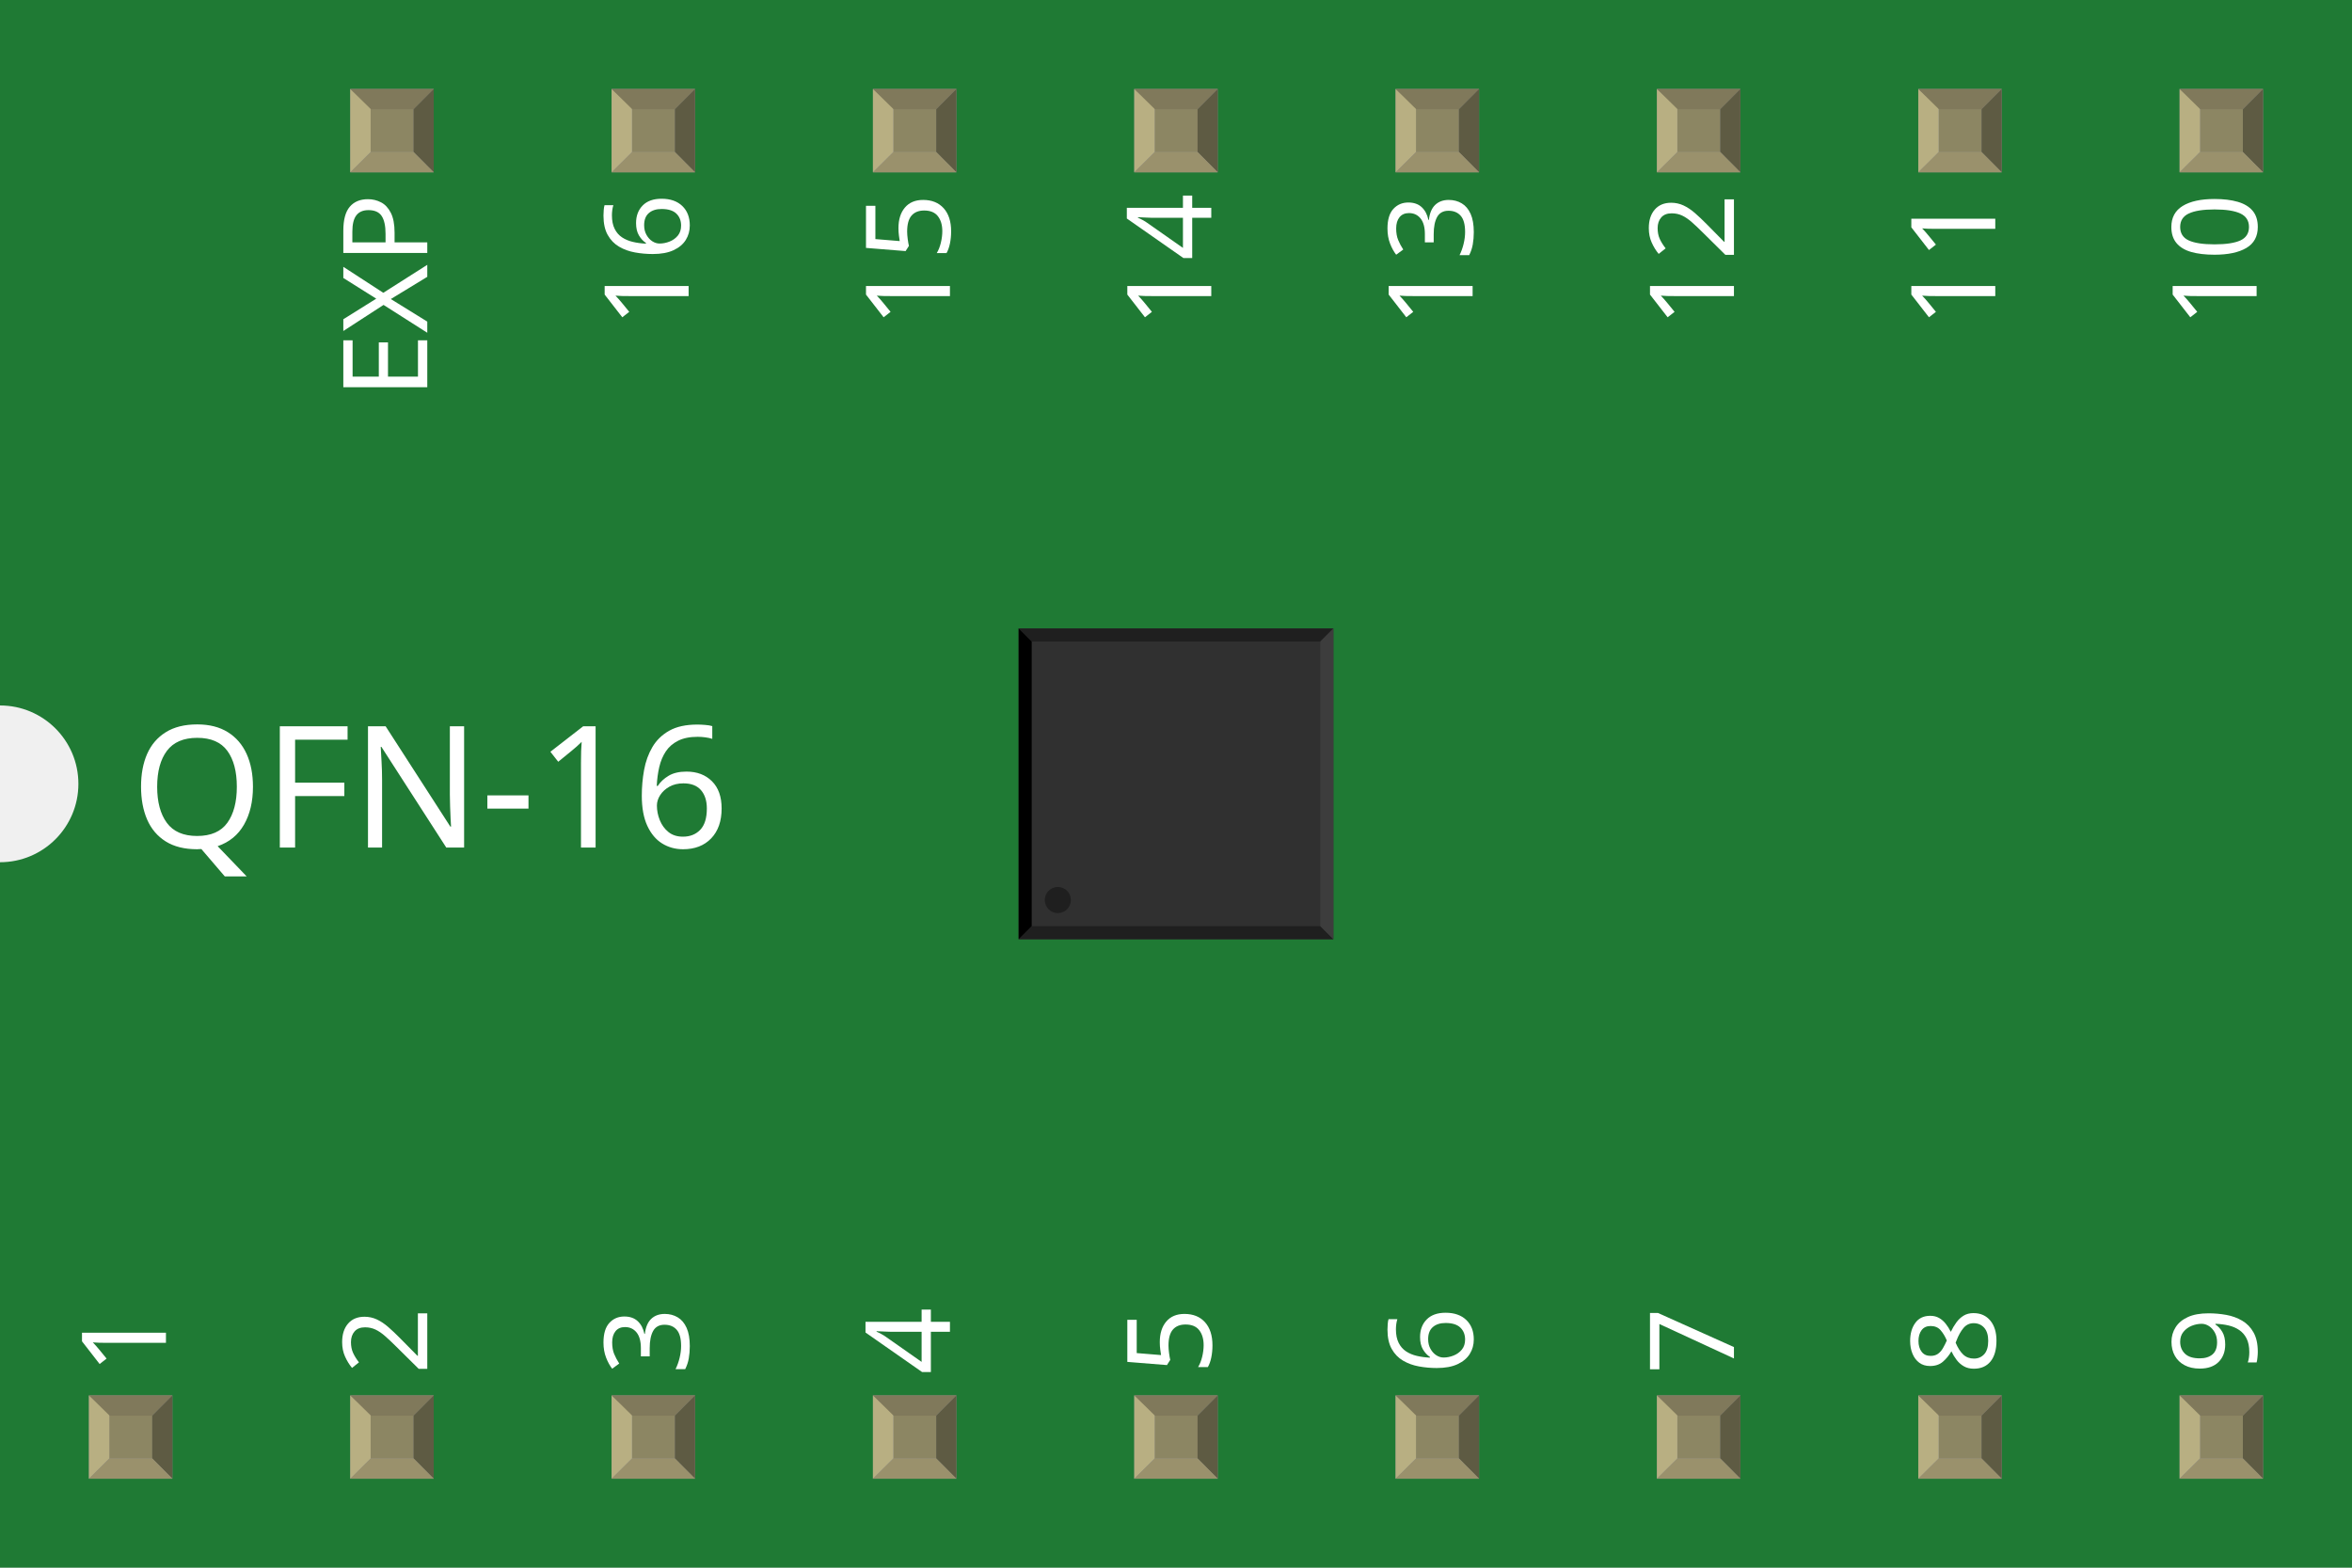
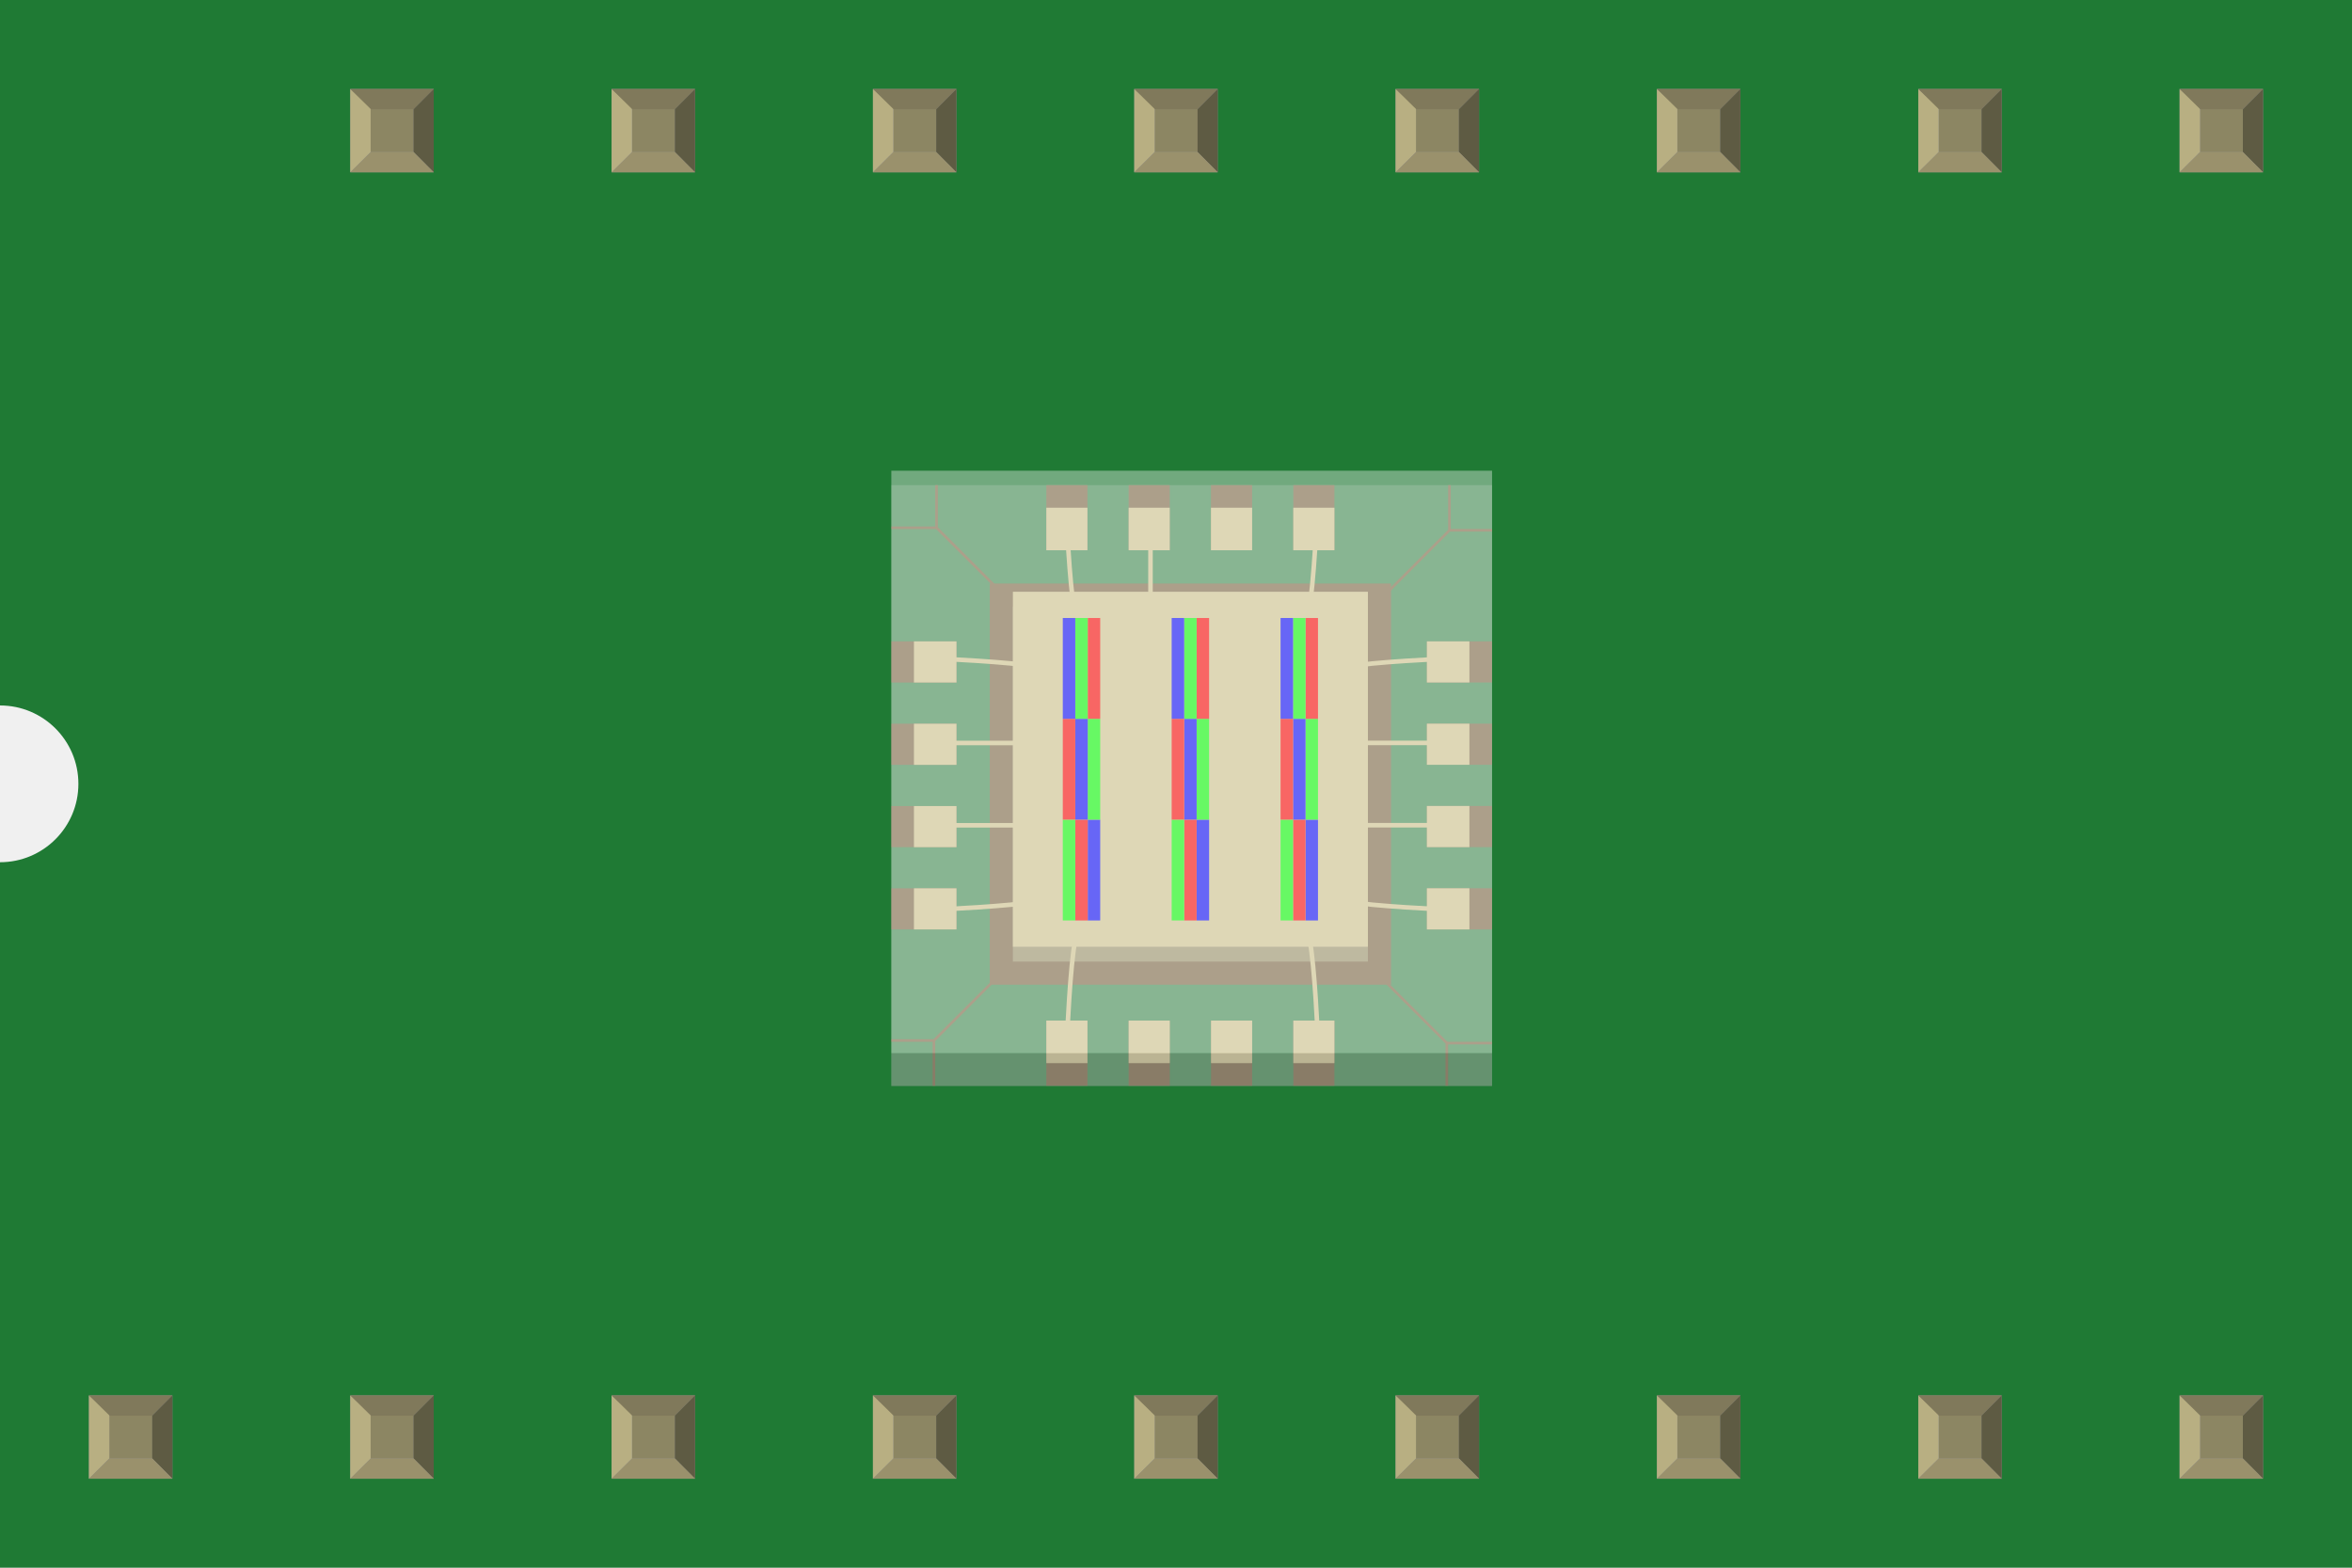
<svg xmlns="http://www.w3.org/2000/svg" width="0.9in" x="0in" version="1.2" y="0in" height="0.6in" viewBox="0 0 900 600" baseProfile="tiny">
  <g id="breadboard">
    <g id="icon">
      <path fill="#1F7A34" stroke="none" stroke-width="0" d="M0,0L0,270A30,30 0 0 1 0,330L0,600L900,600L900,0L0,0z" />
-       <g transform="translate(329.567,181.067)">
-         <g transform="matrix(0.5, 0, 0, 0.5, 60.2165, 59.4665)">
-           <rect width="31.496" x="12.165" y="63.315" fill="#8c8c8c" connectorname="1" height="15.748" stroke="none" stroke-linecap="round" stroke-width="0" />
-           <rect width="31.496" x="12.165" y="94.811" fill="#8c8c8c" connectorname="2" height="15.748" stroke="none" stroke-linecap="round" stroke-width="0" />
-           <rect width="31.496" x="12.165" y="126.307" fill="#8c8c8c" connectorname="3" height="15.748" stroke="none" stroke-linecap="round" stroke-width="0" />
-           <rect width="31.496" x="12.165" y="157.803" fill="#8c8c8c" connectorname="4" height="15.748" stroke="none" stroke-linecap="round" stroke-width="0" />
-           <rect width="13.78" x="66.299" y="195.205" fill="#8c8c8c" connectorname="5" height="31.496" stroke="none" stroke-linecap="round" stroke-width="0" />
-           <rect width="15.748" x="96.811" y="195.205" fill="#8c8c8c" connectorname="6" height="31.496" stroke="none" stroke-linecap="round" stroke-width="0" />
-           <rect width="15.748" x="128.307" y="195.205" fill="#8c8c8c" connectorname="7" height="31.496" stroke="none" stroke-linecap="round" stroke-width="0" />
-           <rect width="15.748" x="159.803" y="195.205" fill="#8c8c8c" connectorname="8" height="31.496" stroke="none" stroke-linecap="round" stroke-width="0" />
-           <rect width="31.496" x="197.205" y="157.803" fill="#8c8c8c" connectorname="9" height="15.748" stroke="none" stroke-linecap="round" stroke-width="0" />
-           <rect width="31.496" x="197.205" y="126.307" fill="#8c8c8c" connectorname="10" height="15.748" stroke="none" stroke-linecap="round" stroke-width="0" />
-           <rect width="31.496" x="197.205" y="94.811" fill="#8c8c8c" connectorname="11" height="15.748" stroke="none" stroke-linecap="round" stroke-width="0" />
-           <rect width="31.496" x="197.205" y="63.315" fill="#8c8c8c" connectorname="12" height="15.748" stroke="none" stroke-linecap="round" stroke-width="0" />
-           <rect width="15.748" x="159.803" y="10.165" fill="#8c8c8c" connectorname="13" height="31.496" stroke="none" stroke-linecap="round" stroke-width="0" />
-           <rect width="15.748" x="128.307" y="10.165" fill="#8c8c8c" connectorname="14" height="31.496" stroke="none" stroke-linecap="round" stroke-width="0" />
-           <rect width="15.748" x="96.811" y="10.165" fill="#8c8c8c" connectorname="15" height="31.496" stroke="none" stroke-linecap="round" stroke-width="0" />
-           <rect width="15.748" x="65.315" y="10.165" fill="#8c8c8c" connectorname="16" height="31.496" stroke="none" stroke-linecap="round" stroke-width="0" />
-           <rect width="125.59" x="57.638" y="55.638" fill="#8c8c8c" connectorname="EXP" height="125.59" stroke="none" stroke-linecap="round" stroke-width="0" />
-           <rect width="240.866" x="0" y="0" fill="#303030" height="237.866" stroke="none" stroke-width="0" />
-           <polygon fill="#1f1f1f" points="0,0 240.866,0 230.866,10 10,10" />
-           <polygon fill="#1f1f1f" points="0,237.866 240.866,237.866 230.866,227.866 10,227.866" />
-           <polygon fill="#000000" points="0,0 0,237.866 10,227.866 10,10" />
-           <polygon fill="#3d3d3d" points="240.866,0 240.866,237.866 230.866,227.866 230.866,10" />
-           <circle fill="#1f1f1f" cx="30" cy="207.866" stroke="none" r="10" stroke-width="0" />
-         </g>
-       </g>
-       <text x="50" y="324.375" font-family="OCRA" fill="white" text-anchor="start" stroke="none" id="label" stroke-width="0" font-size="65">QFN-16</text>
-       <g transform="translate(63.5,526.05)">
-         <g transform="rotate(-90)">
-           <text x="0" y="0" font-family="OCRA" fill="white" text-anchor="start" stroke="none" stroke-width="0" font-size="45">1</text>
-         </g>
-       </g>
-       <g transform="translate(163.5,526.05)">
-         <g transform="rotate(-90)">
-           <text x="0" y="0" font-family="OCRA" fill="white" text-anchor="start" stroke="none" stroke-width="0" font-size="45">2</text>
-         </g>
-       </g>
-       <g transform="translate(163.5,73.95)">
-         <g transform="rotate(-90)">
-           <text x="0" y="0" font-family="OCRA" fill="white" text-anchor="end" stroke="none" stroke-width="0" font-size="45">EXP</text>
-         </g>
-       </g>
-       <g transform="translate(263.5,526.05)">
-         <g transform="rotate(-90)">
-           <text x="0" y="0" font-family="OCRA" fill="white" text-anchor="start" stroke="none" stroke-width="0" font-size="45">3</text>
-         </g>
-       </g>
-       <g transform="translate(263.5,73.95)">
-         <g transform="rotate(-90)">
-           <text x="0" y="0" font-family="OCRA" fill="white" text-anchor="end" stroke="none" stroke-width="0" font-size="45">16</text>
-         </g>
-       </g>
-       <g transform="translate(363.5,526.05)">
-         <g transform="rotate(-90)">
-           <text x="0" y="0" font-family="OCRA" fill="white" text-anchor="start" stroke="none" stroke-width="0" font-size="45">4</text>
-         </g>
-       </g>
-       <g transform="translate(363.5,73.95)">
-         <g transform="rotate(-90)">
-           <text x="0" y="0" font-family="OCRA" fill="white" text-anchor="end" stroke="none" stroke-width="0" font-size="45">15</text>
-         </g>
-       </g>
-       <g transform="translate(463.5,526.05)">
-         <g transform="rotate(-90)">
-           <text x="0" y="0" font-family="OCRA" fill="white" text-anchor="start" stroke="none" stroke-width="0" font-size="45">5</text>
-         </g>
-       </g>
-       <g transform="translate(463.5,73.95)">
-         <g transform="rotate(-90)">
-           <text x="0" y="0" font-family="OCRA" fill="white" text-anchor="end" stroke="none" stroke-width="0" font-size="45">14</text>
-         </g>
-       </g>
-       <g transform="translate(563.5,526.05)">
-         <g transform="rotate(-90)">
-           <text x="0" y="0" font-family="OCRA" fill="white" text-anchor="start" stroke="none" stroke-width="0" font-size="45">6</text>
-         </g>
-       </g>
-       <g transform="translate(563.5,73.95)">
-         <g transform="rotate(-90)">
-           <text x="0" y="0" font-family="OCRA" fill="white" text-anchor="end" stroke="none" stroke-width="0" font-size="45">13</text>
-         </g>
-       </g>
-       <g transform="translate(663.5,526.05)">
-         <g transform="rotate(-90)">
-           <text x="0" y="0" font-family="OCRA" fill="white" text-anchor="start" stroke="none" stroke-width="0" font-size="45">7</text>
-         </g>
-       </g>
-       <g transform="translate(663.5,73.95)">
-         <g transform="rotate(-90)">
-           <text x="0" y="0" font-family="OCRA" fill="white" text-anchor="end" stroke="none" stroke-width="0" font-size="45">12</text>
-         </g>
-       </g>
-       <g transform="translate(763.5,526.05)">
-         <g transform="rotate(-90)">
-           <text x="0" y="0" font-family="OCRA" fill="white" text-anchor="start" stroke="none" stroke-width="0" font-size="45">8</text>
-         </g>
-       </g>
-       <g transform="translate(763.5,73.95)">
-         <g transform="rotate(-90)">
-           <text x="0" y="0" font-family="OCRA" fill="white" text-anchor="end" stroke="none" stroke-width="0" font-size="45">11</text>
-         </g>
-       </g>
-       <g transform="translate(863.5,526.05)">
-         <g transform="rotate(-90)">
-           <text x="0" y="0" font-family="OCRA" fill="white" text-anchor="start" stroke="none" stroke-width="0" font-size="45">9</text>
-         </g>
-       </g>
-       <g transform="translate(863.5,73.95)">
-         <g transform="rotate(-90)">
-           <text x="0" y="0" font-family="OCRA" fill="white" text-anchor="end" stroke="none" stroke-width="0" font-size="45">10</text>
-         </g>
+       <g transform="translate(335.07,181.666)">
+         <rect width="229.875" x="6" opacity="0.19" y="4" fill="#E6E6E6" height="229.875" />
+         <g>
+           <rect width="15.75" x="65.306" y="208.944" fill="#7F6B48" height="24.931" />
+           <rect width="15.75" x="96.806" y="208.944" fill="#7F6B48" height="24.931" />
+           <rect width="15.736" x="128.333" y="208.944" fill="#7F6B48" height="24.931" />
+           <rect width="15.736" x="159.819" y="208.944" fill="#7F6B48" height="24.931" />
+           <rect width="15.75" x="65.306" y="208.944" fill="#D1C690" height="16.278" />
+           <rect width="15.75" x="96.806" y="208.944" fill="#D1C690" height="16.278" />
+           <rect width="15.736" x="128.333" y="208.944" fill="#D1C690" height="16.278" />
+           <rect width="15.736" x="159.819" y="208.944" fill="#D1C690" height="16.278" />
+         </g>
+         <g>
+           <rect width="15.75" x="159.806" y="4" fill="#7F6B48" height="24.931" />
+           <rect width="15.75" x="128.306" y="4" fill="#7F6B48" height="24.931" />
+           <rect width="15.736" x="96.806" y="4" fill="#7F6B48" height="24.931" />
+           <rect width="15.736" x="65.306" y="4" fill="#7F6B48" height="24.931" />
+           <rect width="15.75" x="159.806" y="12.653" fill="#D1C690" height="16.278" />
+           <rect width="15.75" x="128.306" y="12.653" fill="#D1C690" height="16.278" />
+           <rect width="15.736" x="96.806" y="12.653" fill="#D1C690" height="16.278" />
+           <rect width="15.736" x="65.306" y="12.653" fill="#D1C690" height="16.278" />
+         </g>
+         <g>
+           <rect width="24.931" x="6" y="63.806" fill="#7F6B48" height="15.75" />
+           <rect width="24.931" x="6" y="95.319" fill="#7F6B48" height="15.75" />
+           <rect width="24.931" x="6" y="126.833" fill="#7F6B48" height="15.736" />
+           <rect width="24.931" x="6" y="158.319" fill="#7F6B48" height="15.736" />
+           <rect width="16.278" x="14.653" y="63.806" fill="#D1C690" height="15.75" />
+           <rect width="16.278" x="14.653" y="95.319" fill="#D1C690" height="15.75" />
+           <rect width="16.278" x="14.653" y="126.833" fill="#D1C690" height="15.736" />
+           <rect width="16.278" x="14.653" y="158.319" fill="#D1C690" height="15.736" />
+         </g>
+         <g>
+           <rect width="24.931" x="210.931" y="158.306" fill="#7F6B48" height="15.75" />
+           <rect width="24.931" x="210.931" y="126.806" fill="#7F6B48" height="15.75" />
+           <rect width="24.931" x="210.931" y="95.306" fill="#7F6B48" height="15.736" />
+           <rect width="24.931" x="210.931" y="63.806" fill="#7F6B48" height="15.736" />
+           <rect width="16.278" x="210.931" y="158.306" fill="#D1C690" height="15.75" />
+           <rect width="16.278" x="210.931" y="126.806" fill="#D1C690" height="15.75" />
+           <rect width="16.278" x="210.931" y="95.306" fill="#D1C690" height="15.736" />
+           <rect width="16.278" x="210.931" y="63.806" fill="#D1C690" height="15.736" />
+         </g>
+         <g>
+           <g>
+             <g>
+               <g>
+                 <polyline fill="none" points="60.722,178.153,22.306,216.569,6,216.569" stroke="#7F6B48" stroke-miterlimit="10" />
+                 <line fill="none" stroke="#7F6B48" y1="216.569" x1="22.306" y2="233.875" x2="22.306" stroke-miterlimit="10" />
+               </g>
+               <g>
+                 <polyline fill="none" points="61.722,58.722,23.306,20.319,23.306,4" stroke="#7F6B48" stroke-miterlimit="10" />
+                 <line fill="none" stroke="#7F6B48" y1="20.319" x1="23.306" y2="20.319" x2="6" stroke-miterlimit="10" />
+               </g>
+               <g>
+                 <polyline fill="none" points="181.139,59.722,219.556,21.306,235.861,21.306" stroke="#7F6B48" stroke-miterlimit="10" />
+                 <line fill="none" stroke="#7F6B48" y1="21.306" x1="219.556" y2="4" x2="219.556" stroke-miterlimit="10" />
+               </g>
+               <g>
+                 <polyline fill="none" points="180.139,179.139,218.556,217.556,218.556,233.875" stroke="#7F6B48" stroke-miterlimit="10" />
+                 <line fill="none" stroke="#7F6B48" y1="217.556" x1="218.556" y2="217.556" x2="235.861" stroke-miterlimit="10" />
+               </g>
+             </g>
+             <rect width="153.542" x="43.667" y="41.667" fill="#7F6B48" height="153.542" />
+           </g>
+         </g>
+         <rect width="135.847" x="52.514" y="50.5" fill="#9D956C" height="135.847" />
+         <rect width="135.847" x="52.514" y="44.819" fill="#D1C690" height="135.861" />
+         <rect width="229.875" x="6" opacity="0.39" y="221.403" fill="#999999" height="12.639" />
+         <g opacity="0.93">
+           <g>
+             <g>
+               <g>
+                 <rect width="4.778" x="164.486" y="132.042" fill="#0000FF" height="38.583" />
+               </g>
+               <g>
+                 <rect width="4.778" x="159.708" y="132.042" fill="#FF0000" height="38.583" />
+               </g>
+               <g>
+                 <rect width="4.778" x="154.944" y="132.042" fill="#00FF00" height="38.583" />
+               </g>
+             </g>
+             <g>
+               <g>
+                 <rect width="4.778" x="164.486" y="93.444" fill="#00FF00" height="38.583" />
+               </g>
+               <g>
+                 <rect width="4.778" x="159.708" y="93.444" fill="#0000FF" height="38.583" />
+               </g>
+               <g>
+                 <rect width="4.778" x="154.944" y="93.444" fill="#FF0000" height="38.583" />
+               </g>
+             </g>
+             <g>
+               <g>
+                 <rect width="4.778" x="164.486" y="54.861" fill="#FF0000" height="38.583" />
+               </g>
+               <g>
+                 <rect width="4.778" x="159.708" y="54.861" fill="#00FF00" height="38.583" />
+               </g>
+               <g>
+                 <rect width="4.778" x="154.944" y="54.861" fill="#0000FF" height="38.583" />
+               </g>
+             </g>
+           </g>
+           <g>
+             <g>
+               <g>
+                 <rect width="4.778" x="122.819" y="132.042" fill="#0000FF" height="38.583" />
+               </g>
+               <g>
+                 <rect width="4.778" x="118.042" y="132.042" fill="#FF0000" height="38.583" />
+               </g>
+               <g>
+                 <rect width="4.778" x="113.278" y="132.042" fill="#00FF00" height="38.583" />
+               </g>
+             </g>
+             <g>
+               <g>
+                 <rect width="4.778" x="122.819" y="93.444" fill="#00FF00" height="38.583" />
+               </g>
+               <g>
+                 <rect width="4.778" x="118.042" y="93.444" fill="#0000FF" height="38.583" />
+               </g>
+               <g>
+                 <rect width="4.778" x="113.278" y="93.444" fill="#FF0000" height="38.583" />
+               </g>
+             </g>
+             <g>
+               <g>
+                 <rect width="4.778" x="122.819" y="54.861" fill="#FF0000" height="38.583" />
+               </g>
+               <g>
+                 <rect width="4.778" x="118.042" y="54.861" fill="#00FF00" height="38.583" />
+               </g>
+               <g>
+                 <rect width="4.778" x="113.278" y="54.861" fill="#0000FF" height="38.583" />
+               </g>
+             </g>
+           </g>
+           <g>
+             <g>
+               <g>
+                 <rect width="4.778" x="81.153" y="132.042" fill="#0000FF" height="38.583" />
+               </g>
+               <g>
+                 <rect width="4.778" x="76.375" y="132.042" fill="#FF0000" height="38.583" />
+               </g>
+               <g>
+                 <rect width="4.778" x="71.611" y="132.042" fill="#00FF00" height="38.583" />
+               </g>
+             </g>
+             <g>
+               <g>
+                 <rect width="4.778" x="81.153" y="93.444" fill="#00FF00" height="38.583" />
+               </g>
+               <g>
+                 <rect width="4.778" x="76.375" y="93.444" fill="#0000FF" height="38.583" />
+               </g>
+               <g>
+                 <rect width="4.778" x="71.611" y="93.444" fill="#FF0000" height="38.583" />
+               </g>
+             </g>
+             <g>
+               <g>
+                 <rect width="4.778" x="81.153" y="54.861" fill="#FF0000" height="38.583" />
+               </g>
+               <g>
+                 <rect width="4.778" x="76.375" y="54.861" fill="#00FF00" height="38.583" />
+               </g>
+               <g>
+                 <rect width="4.778" x="71.611" y="54.861" fill="#0000FF" height="38.583" />
+               </g>
+             </g>
+           </g>
+         </g>
+         <path fill="none" stroke="#D1C690" stroke-width="1.736" d="M73.181,216.569c0,0,1.236,-29.111,3.194,-38.417" stroke-miterlimit="10" />
+         <path fill="none" stroke="#D1C690" stroke-width="1.736" d="M169.264,216.569c0,0,-1.25,-29.111,-3.194,-38.417" stroke-miterlimit="10" />
+         <g>
+           <path fill="none" stroke="#D1C690" stroke-width="1.736" d="M23.306,70.389c0,0,29.111,1.236,38.417,3.194" stroke-miterlimit="10" />
+           <path fill="none" stroke="#D1C690" stroke-width="1.736" d="M23.306,166.458c0,0,29.111,-1.25,38.417,-3.194" stroke-miterlimit="10" />
+           <line fill="none" stroke="#D1C690" y1="102.694" stroke-width="1.736" x1="25.819" y2="102.694" x2="56.625" stroke-miterlimit="10" />
+           <line fill="none" stroke="#D1C690" y1="134.194" stroke-width="1.736" x1="25.819" y2="134.194" x2="56.625" stroke-miterlimit="10" />
+         </g>
+         <path fill="none" stroke="#D1C690" stroke-width="1.736" d="M218.556,166.458c0,0,-29.111,-1.236,-38.417,-3.181" stroke-miterlimit="10" />
+         <path fill="none" stroke="#D1C690" stroke-width="1.736" d="M218.556,70.403c0,0,-29.111,1.25,-38.417,3.194" stroke-miterlimit="10" />
+         <line fill="none" stroke="#D1C690" y1="134.167" stroke-width="1.736" x1="216.042" y2="134.167" x2="185.222" stroke-miterlimit="10" />
+         <line fill="none" stroke="#D1C690" y1="102.667" stroke-width="1.736" x1="216.042" y2="102.667" x2="185.222" stroke-miterlimit="10" />
+         <path fill="none" stroke="#D1C690" stroke-width="1.736" d="M168.958,13.556c0,0,-1.25,29.111,-3.194,38.417" stroke-miterlimit="10" />
+         <path fill="none" stroke="#D1C690" stroke-width="1.736" d="M72.903,13.556c0,0,1.25,29.111,3.194,38.417" stroke-miterlimit="10" />
+         <line fill="none" stroke="#D1C690" y1="16.056" stroke-width="1.736" x1="105.167" y2="46.875" x2="105.167" stroke-miterlimit="10" />
+         <rect width="229.875" x="6" opacity="0.39" y="-1.514" fill="#F2F2F2" height="222.917" />
      </g>
    </g>
    <g transform="translate(34.035,534.05)">
      <rect width="31.93" x="0" y="0" fill="#8D8C8C" height="31.9" id="connector0pin" />
      <rect width="16.444" x="7.792" y="7.735" fill="#8C8663" height="16.415" />
      <polygon fill="#B8AF82" points="0,31.9,7.792,24.137,7.792,6.972,0,0" />
      <polygon fill="#80795B" points="24.208,7.763,7.903,7.763,0,0,31.93,0" />
      <polygon fill="#5E5B43" points="24.208,24.137,24.208,7.763,31.93,0,31.93,31.9" />
      <polygon fill="#9A916C" points="0,31.9,7.875,24.137,24.208,24.137,31.93,31.9" />
    </g>
    <g transform="translate(134.035,534.05)">
      <rect width="31.93" x="0" y="0" fill="#8D8C8C" height="31.9" id="connector1pin" />
      <rect width="16.444" x="7.792" y="7.735" fill="#8C8663" height="16.415" />
      <polygon fill="#B8AF82" points="0,31.9,7.792,24.137,7.792,6.972,0,0" />
      <polygon fill="#80795B" points="24.208,7.763,7.903,7.763,0,0,31.93,0" />
      <polygon fill="#5E5B43" points="24.208,24.137,24.208,7.763,31.93,0,31.93,31.9" />
      <polygon fill="#9A916C" points="0,31.9,7.875,24.137,24.208,24.137,31.93,31.9" />
    </g>
    <g transform="translate(134.035,34.05)">
      <rect width="31.93" x="0" y="0" fill="#8D8C8C" height="31.9" id="connector16pin" />
      <rect width="16.444" x="7.792" y="7.735" fill="#8C8663" height="16.415" />
      <polygon fill="#B8AF82" points="0,31.9,7.792,24.137,7.792,6.972,0,0" />
      <polygon fill="#80795B" points="24.208,7.763,7.903,7.763,0,0,31.93,0" />
      <polygon fill="#5E5B43" points="24.208,24.137,24.208,7.763,31.93,0,31.93,31.9" />
      <polygon fill="#9A916C" points="0,31.9,7.875,24.137,24.208,24.137,31.93,31.9" />
    </g>
    <g transform="translate(234.035,534.05)">
      <rect width="31.93" x="0" y="0" fill="#8D8C8C" height="31.9" id="connector2pin" />
      <rect width="16.444" x="7.792" y="7.735" fill="#8C8663" height="16.415" />
      <polygon fill="#B8AF82" points="0,31.9,7.792,24.137,7.792,6.972,0,0" />
      <polygon fill="#80795B" points="24.208,7.763,7.903,7.763,0,0,31.93,0" />
      <polygon fill="#5E5B43" points="24.208,24.137,24.208,7.763,31.93,0,31.93,31.9" />
      <polygon fill="#9A916C" points="0,31.9,7.875,24.137,24.208,24.137,31.93,31.9" />
    </g>
    <g transform="translate(234.035,34.05)">
      <rect width="31.93" x="0" y="0" fill="#8D8C8C" height="31.9" id="connector15pin" />
      <rect width="16.444" x="7.792" y="7.735" fill="#8C8663" height="16.415" />
      <polygon fill="#B8AF82" points="0,31.9,7.792,24.137,7.792,6.972,0,0" />
      <polygon fill="#80795B" points="24.208,7.763,7.903,7.763,0,0,31.93,0" />
      <polygon fill="#5E5B43" points="24.208,24.137,24.208,7.763,31.93,0,31.93,31.9" />
      <polygon fill="#9A916C" points="0,31.9,7.875,24.137,24.208,24.137,31.93,31.9" />
    </g>
    <g transform="translate(334.035,534.05)">
      <rect width="31.93" x="0" y="0" fill="#8D8C8C" height="31.9" id="connector3pin" />
      <rect width="16.444" x="7.792" y="7.735" fill="#8C8663" height="16.415" />
      <polygon fill="#B8AF82" points="0,31.9,7.792,24.137,7.792,6.972,0,0" />
      <polygon fill="#80795B" points="24.208,7.763,7.903,7.763,0,0,31.93,0" />
      <polygon fill="#5E5B43" points="24.208,24.137,24.208,7.763,31.93,0,31.93,31.9" />
      <polygon fill="#9A916C" points="0,31.9,7.875,24.137,24.208,24.137,31.93,31.9" />
    </g>
    <g transform="translate(334.035,34.05)">
      <rect width="31.93" x="0" y="0" fill="#8D8C8C" height="31.9" id="connector14pin" />
      <rect width="16.444" x="7.792" y="7.735" fill="#8C8663" height="16.415" />
      <polygon fill="#B8AF82" points="0,31.9,7.792,24.137,7.792,6.972,0,0" />
      <polygon fill="#80795B" points="24.208,7.763,7.903,7.763,0,0,31.93,0" />
      <polygon fill="#5E5B43" points="24.208,24.137,24.208,7.763,31.93,0,31.93,31.9" />
      <polygon fill="#9A916C" points="0,31.9,7.875,24.137,24.208,24.137,31.93,31.9" />
    </g>
    <g transform="translate(434.035,534.05)">
      <rect width="31.93" x="0" y="0" fill="#8D8C8C" height="31.9" id="connector4pin" />
      <rect width="16.444" x="7.792" y="7.735" fill="#8C8663" height="16.415" />
      <polygon fill="#B8AF82" points="0,31.9,7.792,24.137,7.792,6.972,0,0" />
      <polygon fill="#80795B" points="24.208,7.763,7.903,7.763,0,0,31.93,0" />
      <polygon fill="#5E5B43" points="24.208,24.137,24.208,7.763,31.93,0,31.93,31.9" />
      <polygon fill="#9A916C" points="0,31.9,7.875,24.137,24.208,24.137,31.93,31.9" />
    </g>
    <g transform="translate(434.035,34.05)">
      <rect width="31.93" x="0" y="0" fill="#8D8C8C" height="31.9" id="connector13pin" />
      <rect width="16.444" x="7.792" y="7.735" fill="#8C8663" height="16.415" />
      <polygon fill="#B8AF82" points="0,31.9,7.792,24.137,7.792,6.972,0,0" />
      <polygon fill="#80795B" points="24.208,7.763,7.903,7.763,0,0,31.93,0" />
      <polygon fill="#5E5B43" points="24.208,24.137,24.208,7.763,31.93,0,31.93,31.9" />
      <polygon fill="#9A916C" points="0,31.9,7.875,24.137,24.208,24.137,31.93,31.9" />
    </g>
    <g transform="translate(534.035,534.05)">
      <rect width="31.93" x="0" y="0" fill="#8D8C8C" height="31.9" id="connector5pin" />
      <rect width="16.444" x="7.792" y="7.735" fill="#8C8663" height="16.415" />
      <polygon fill="#B8AF82" points="0,31.9,7.792,24.137,7.792,6.972,0,0" />
      <polygon fill="#80795B" points="24.208,7.763,7.903,7.763,0,0,31.93,0" />
      <polygon fill="#5E5B43" points="24.208,24.137,24.208,7.763,31.93,0,31.93,31.9" />
      <polygon fill="#9A916C" points="0,31.9,7.875,24.137,24.208,24.137,31.93,31.9" />
    </g>
    <g transform="translate(534.035,34.05)">
      <rect width="31.93" x="0" y="0" fill="#8D8C8C" height="31.9" id="connector12pin" />
      <rect width="16.444" x="7.792" y="7.735" fill="#8C8663" height="16.415" />
      <polygon fill="#B8AF82" points="0,31.9,7.792,24.137,7.792,6.972,0,0" />
      <polygon fill="#80795B" points="24.208,7.763,7.903,7.763,0,0,31.93,0" />
      <polygon fill="#5E5B43" points="24.208,24.137,24.208,7.763,31.93,0,31.93,31.9" />
      <polygon fill="#9A916C" points="0,31.9,7.875,24.137,24.208,24.137,31.93,31.9" />
    </g>
    <g transform="translate(634.035,534.05)">
      <rect width="31.93" x="0" y="0" fill="#8D8C8C" height="31.9" id="connector6pin" />
      <rect width="16.444" x="7.792" y="7.735" fill="#8C8663" height="16.415" />
      <polygon fill="#B8AF82" points="0,31.9,7.792,24.137,7.792,6.972,0,0" />
      <polygon fill="#80795B" points="24.208,7.763,7.903,7.763,0,0,31.93,0" />
      <polygon fill="#5E5B43" points="24.208,24.137,24.208,7.763,31.93,0,31.93,31.9" />
      <polygon fill="#9A916C" points="0,31.9,7.875,24.137,24.208,24.137,31.93,31.9" />
    </g>
    <g transform="translate(634.035,34.05)">
      <rect width="31.93" x="0" y="0" fill="#8D8C8C" height="31.9" id="connector11pin" />
      <rect width="16.444" x="7.792" y="7.735" fill="#8C8663" height="16.415" />
      <polygon fill="#B8AF82" points="0,31.9,7.792,24.137,7.792,6.972,0,0" />
      <polygon fill="#80795B" points="24.208,7.763,7.903,7.763,0,0,31.93,0" />
      <polygon fill="#5E5B43" points="24.208,24.137,24.208,7.763,31.93,0,31.93,31.9" />
      <polygon fill="#9A916C" points="0,31.9,7.875,24.137,24.208,24.137,31.93,31.9" />
    </g>
    <g transform="translate(734.035,534.05)">
      <rect width="31.93" x="0" y="0" fill="#8D8C8C" height="31.9" id="connector7pin" />
      <rect width="16.444" x="7.792" y="7.735" fill="#8C8663" height="16.415" />
      <polygon fill="#B8AF82" points="0,31.9,7.792,24.137,7.792,6.972,0,0" />
      <polygon fill="#80795B" points="24.208,7.763,7.903,7.763,0,0,31.93,0" />
      <polygon fill="#5E5B43" points="24.208,24.137,24.208,7.763,31.93,0,31.93,31.9" />
      <polygon fill="#9A916C" points="0,31.9,7.875,24.137,24.208,24.137,31.93,31.9" />
    </g>
    <g transform="translate(734.035,34.05)">
      <rect width="31.93" x="0" y="0" fill="#8D8C8C" height="31.9" id="connector10pin" />
      <rect width="16.444" x="7.792" y="7.735" fill="#8C8663" height="16.415" />
      <polygon fill="#B8AF82" points="0,31.9,7.792,24.137,7.792,6.972,0,0" />
      <polygon fill="#80795B" points="24.208,7.763,7.903,7.763,0,0,31.93,0" />
      <polygon fill="#5E5B43" points="24.208,24.137,24.208,7.763,31.93,0,31.93,31.9" />
      <polygon fill="#9A916C" points="0,31.9,7.875,24.137,24.208,24.137,31.93,31.9" />
    </g>
    <g transform="translate(834.035,534.05)">
      <rect width="31.93" x="0" y="0" fill="#8D8C8C" height="31.9" id="connector8pin" />
      <rect width="16.444" x="7.792" y="7.735" fill="#8C8663" height="16.415" />
      <polygon fill="#B8AF82" points="0,31.9,7.792,24.137,7.792,6.972,0,0" />
      <polygon fill="#80795B" points="24.208,7.763,7.903,7.763,0,0,31.93,0" />
      <polygon fill="#5E5B43" points="24.208,24.137,24.208,7.763,31.93,0,31.93,31.9" />
      <polygon fill="#9A916C" points="0,31.9,7.875,24.137,24.208,24.137,31.93,31.9" />
    </g>
    <g transform="translate(834.035,34.05)">
      <rect width="31.93" x="0" y="0" fill="#8D8C8C" height="31.9" id="connector9pin" />
      <rect width="16.444" x="7.792" y="7.735" fill="#8C8663" height="16.415" />
      <polygon fill="#B8AF82" points="0,31.9,7.792,24.137,7.792,6.972,0,0" />
      <polygon fill="#80795B" points="24.208,7.763,7.903,7.763,0,0,31.93,0" />
      <polygon fill="#5E5B43" points="24.208,24.137,24.208,7.763,31.93,0,31.93,31.9" />
      <polygon fill="#9A916C" points="0,31.9,7.875,24.137,24.208,24.137,31.93,31.9" />
    </g>
  </g>
</svg>
